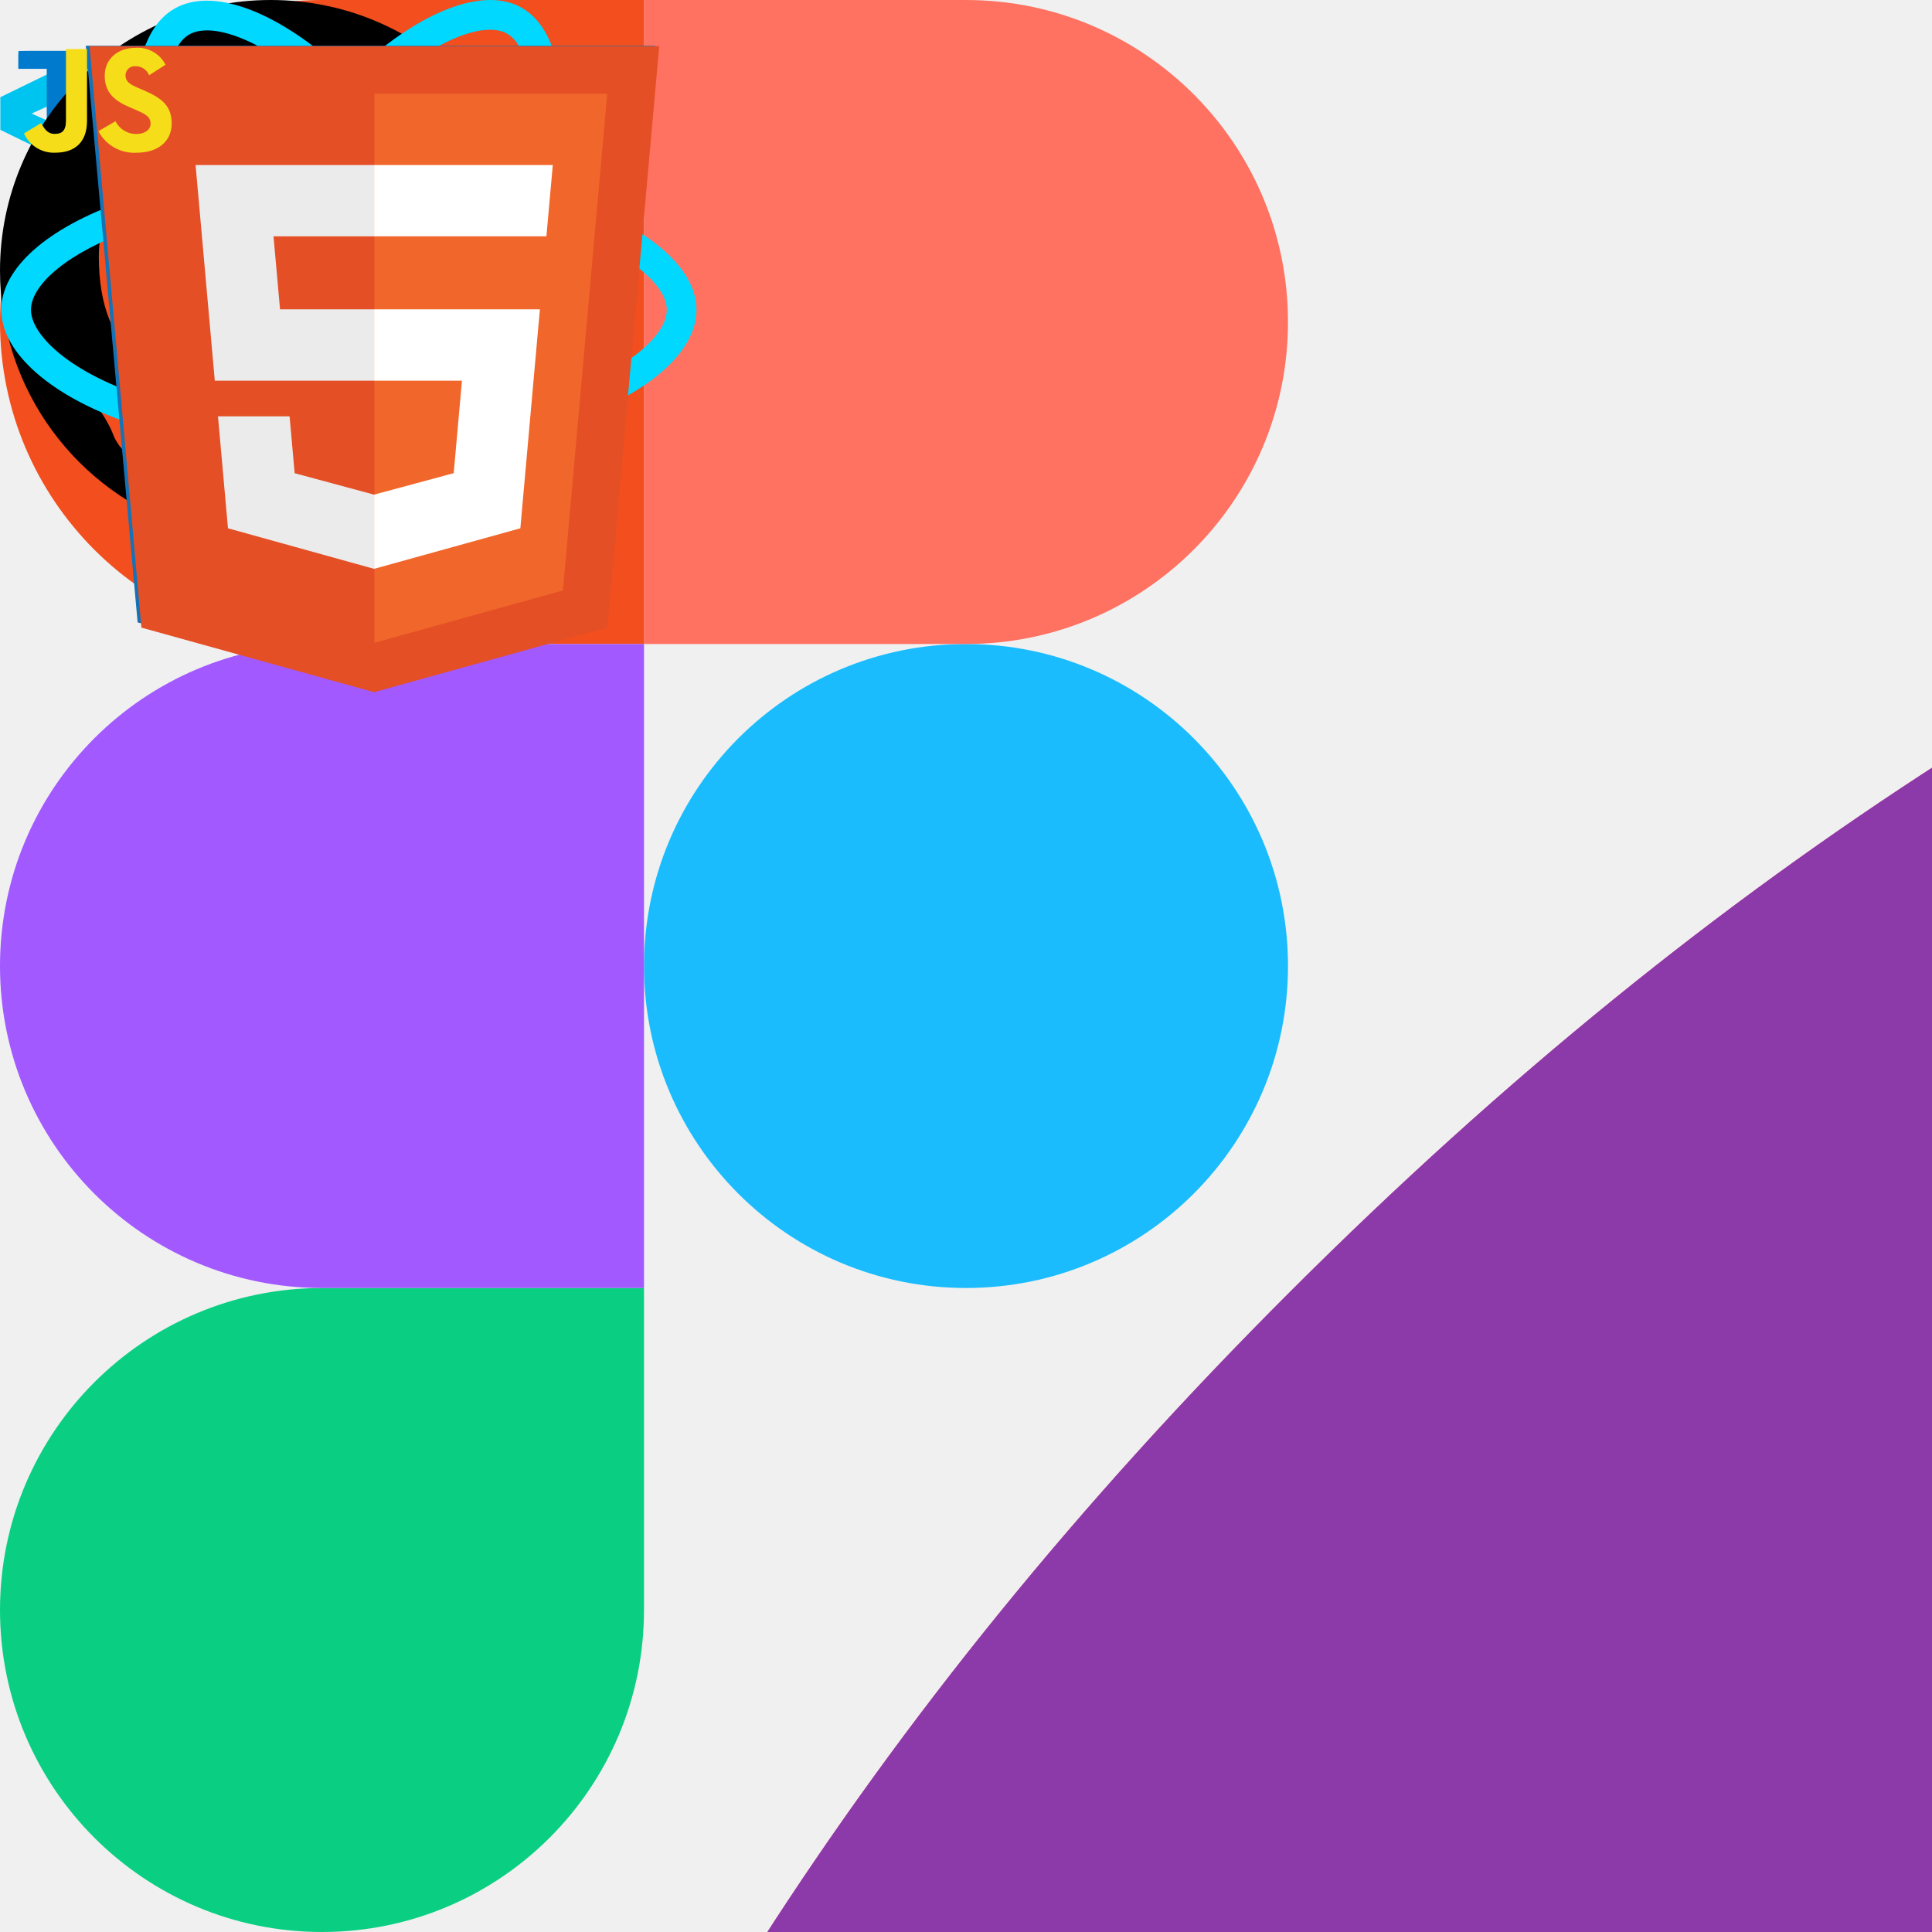
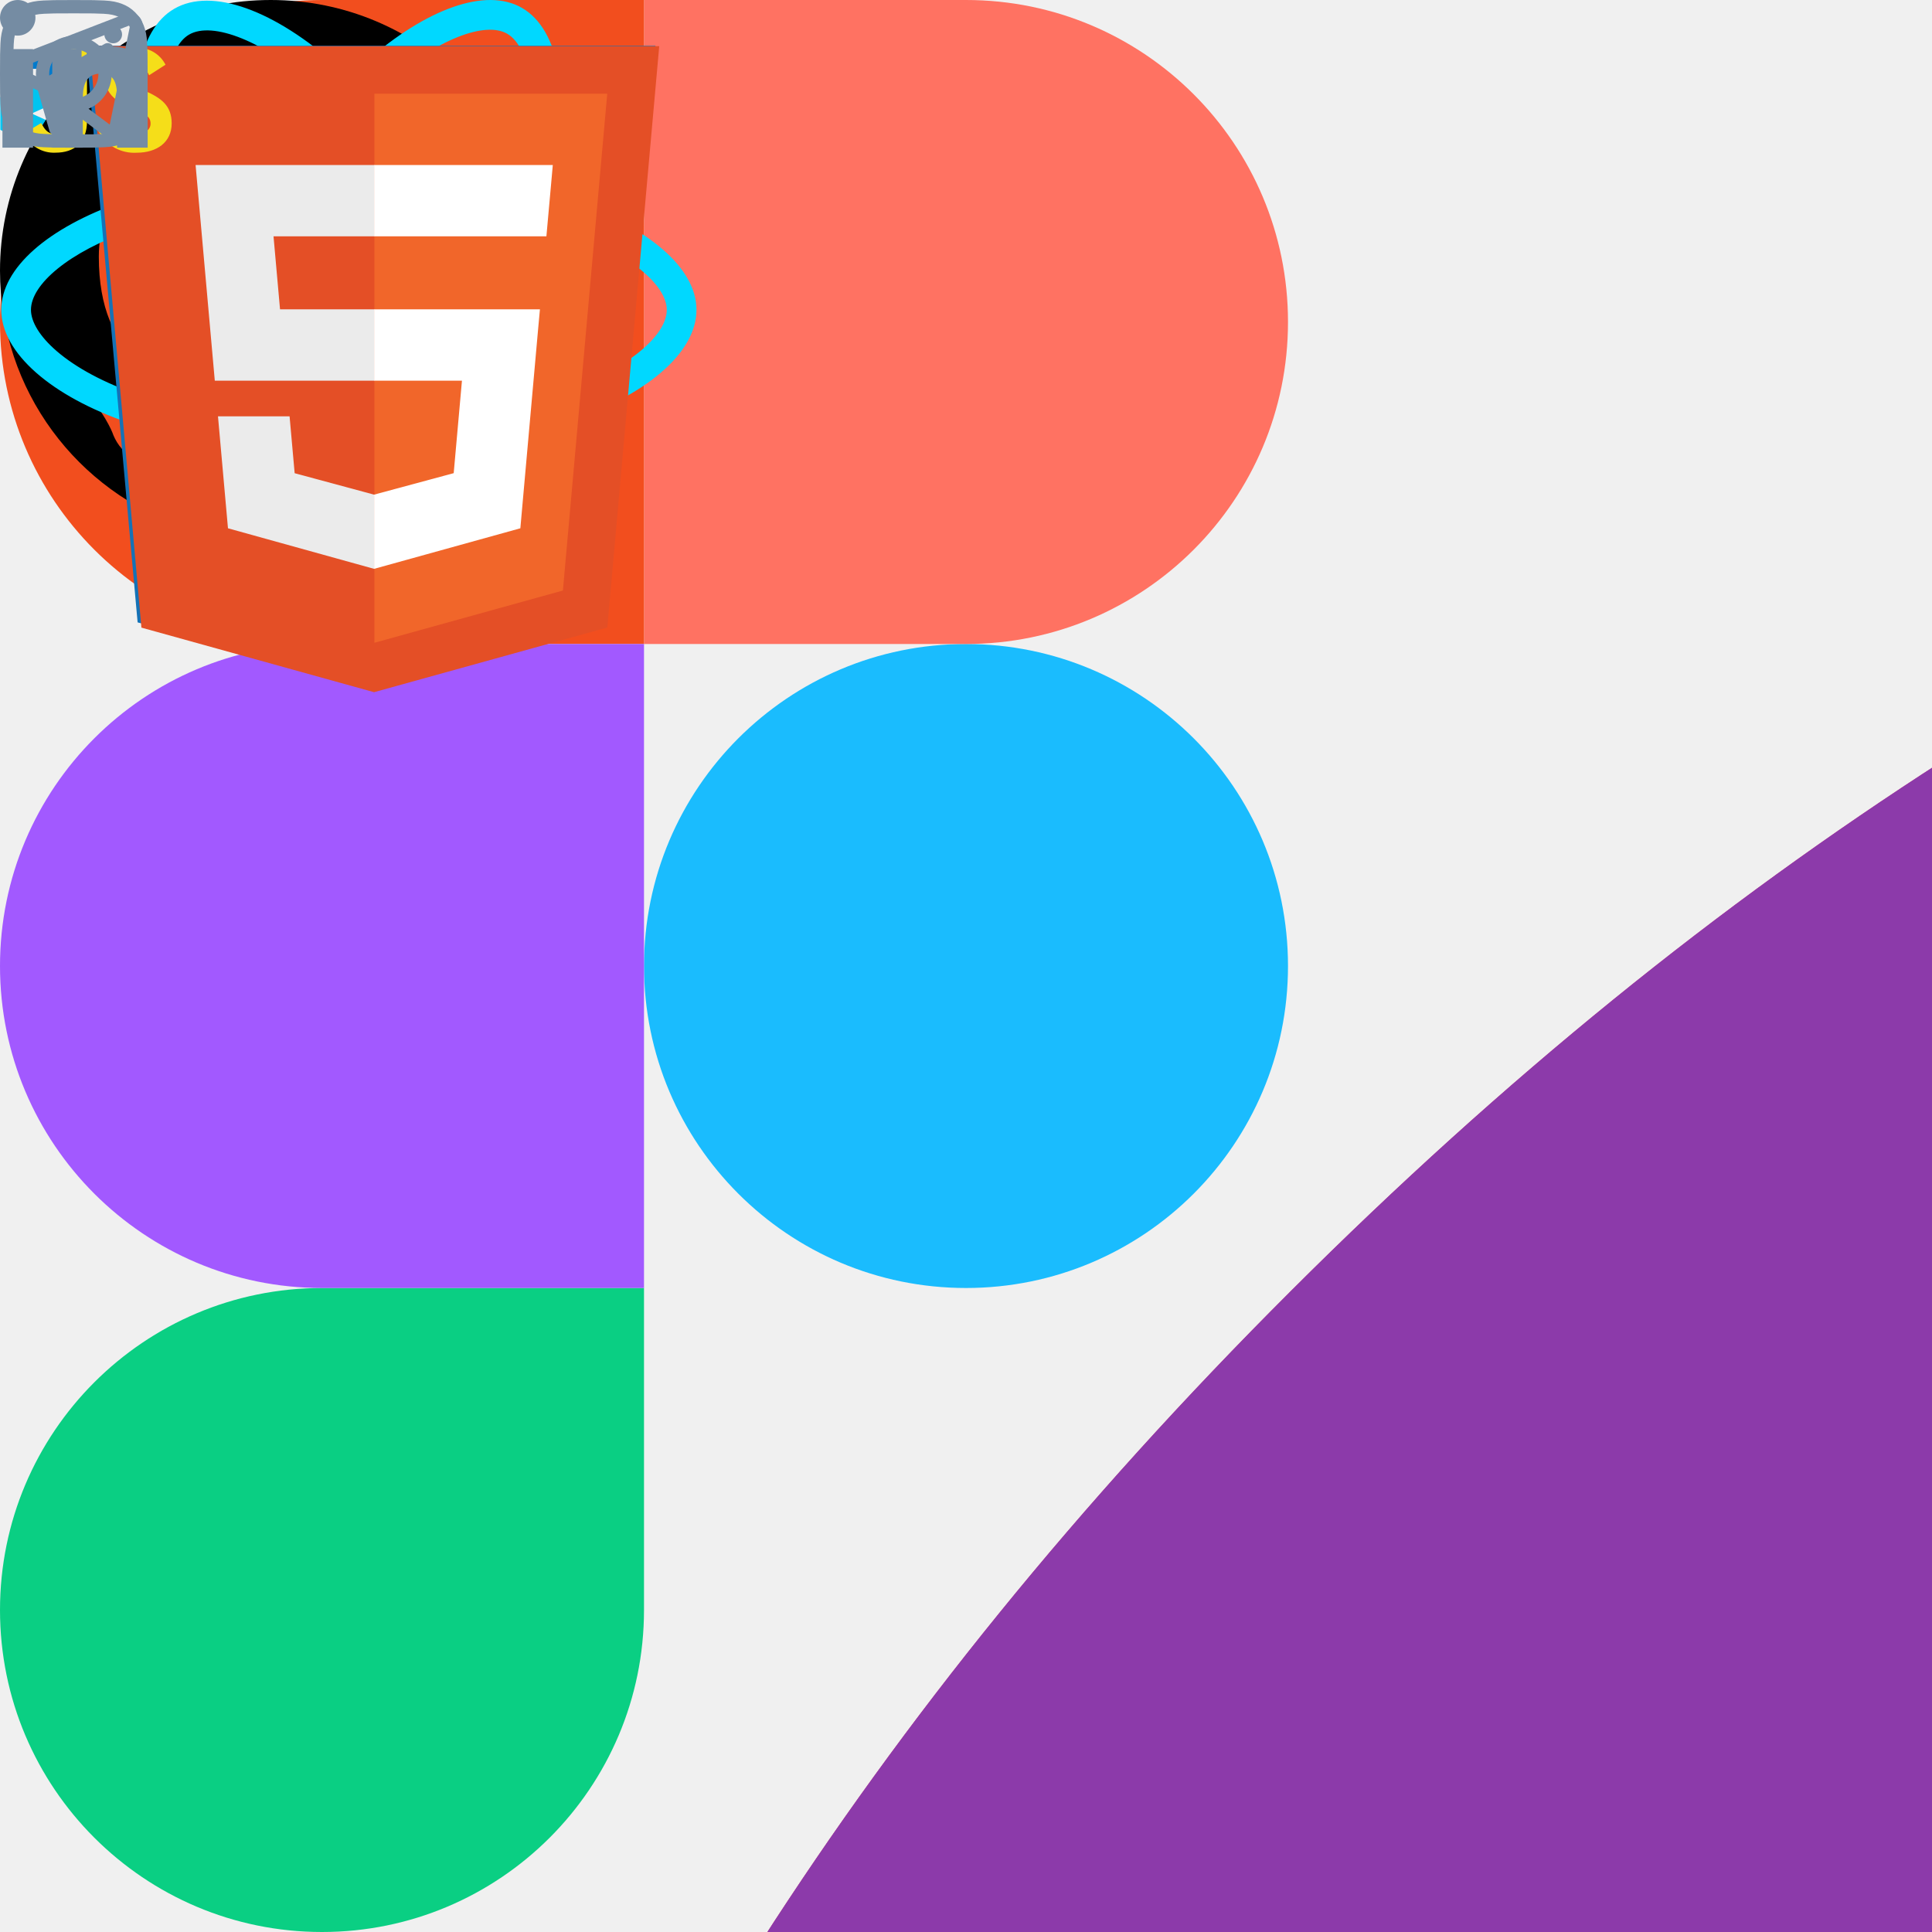
<svg xmlns="http://www.w3.org/2000/svg" width="314" height="314" viewBox="0 0 314 314" fill="none">
  <g id="logo">
    <path d="M0.055 15.795V21.104L15.102 28.451V22.949L5.135 18.449L15.102 13.967V8.465L0.055 15.795ZM34.315 0.977L18.266 36.045H23.803L39.852 0.977H34.315Z" fill="#00C4F0" />
-   </g>
-   <g id="instagram">
-     <defs>
-       <radialGradient id="0" cx="332.14" cy="2511.81" r="3263.54" gradientUnits="userSpaceOnUse">
-         <stop offset=".09" stop-color="#fa8f21" />
-         <stop offset=".78" stop-color="#d82d7e" />
-       </radialGradient>
-       <radialGradient id="1" cx="1516.14" cy="2623.81" r="2572.12" gradientUnits="userSpaceOnUse">
-         <stop offset=".64" stop-color="#8c3aaa" stop-opacity="0" />
-         <stop offset="1" stop-color="#8c3aaa" />
-       </radialGradient>
-     </defs>
-     <path d="M833.4,1250c0-230.11,186.49-416.7,416.6-416.7s416.7,186.59,416.7,416.7-186.59,416.7-416.7,416.7S833.4,1480.11,833.4,1250m-225.26,0c0,354.5,287.36,641.86,641.86,641.86S1891.86,1604.5,1891.86,1250,1604.5,608.14,1250,608.14,608.14,895.5,608.14,1250M1767.27,582.69a150,150,0,1,0,150.06-149.94h-0.06a150.07,150.07,0,0,0-150,149.94M745,2267.47c-121.87-5.55-188.11-25.85-232.13-43-58.36-22.72-100-49.78-143.78-93.5s-70.88-85.32-93.5-143.68c-17.16-44-37.46-110.26-43-232.13-6.06-131.76-7.27-171.34-7.27-505.15s1.31-373.28,7.27-505.15c5.55-121.87,26-188,43-232.13,22.72-58.36,49.78-100,93.5-143.78s85.32-70.88,143.78-93.5c44-17.16,110.26-37.46,232.13-43,131.76-6.06,171.34-7.27,505-7.27s373.28,1.31,505.15,7.27c121.87,5.55,188,26,232.13,43,58.36,22.62,100,49.78,143.78,93.5s70.78,85.42,93.5,143.78c17.16,44,37.46,110.26,43,232.13,6.06,131.87,7.27,171.34,7.27,505.15s-1.21,373.28-7.27,505.15c-5.55,121.87-25.95,188.11-43,232.13-22.72,58.36-49.78,100-93.5,143.68s-85.42,70.78-143.78,93.5c-44,17.16-110.26,37.46-232.13,43-131.76,6.06-171.34,7.27-505.15,7.27s-373.28-1.21-505-7.27M734.65,7.57c-133.07,6.06-224,27.16-303.41,58.06C349,97.54,279.38,140.35,209.81,209.81S97.54,349,65.63,431.24c-30.9,79.46-52,170.34-58.06,303.41C1.41,867.93,0,910.54,0,1250s1.41,382.07,7.57,515.35c6.06,133.08,27.16,223.95,58.06,303.41,31.91,82.19,74.62,152,144.18,221.43S349,2402.37,431.24,2434.37c79.56,30.9,170.34,52,303.41,58.06C868,2498.49,910.54,2500,1250,2500s382.07-1.41,515.35-7.57c133.08-6.06,223.95-27.16,303.41-58.06,82.19-32,151.86-74.72,221.43-144.18s112.18-139.24,144.18-221.43c30.9-79.46,52.1-170.34,58.06-303.41,6.06-133.38,7.47-175.89,7.47-515.35s-1.41-382.07-7.47-515.35c-6.06-133.08-27.16-224-58.06-303.41-32-82.19-74.72-151.86-144.18-221.43S2150.95,97.54,2068.86,65.63c-79.56-30.9-170.44-52.1-303.41-58.06C1632.17,1.51,1589.56,0,1250.1,0S868,1.41,734.65,7.57" fill="url(#0)" />
-     <path d="M833.4,1250c0-230.11,186.49-416.7,416.6-416.7s416.7,186.59,416.7,416.7-186.59,416.7-416.7,416.7S833.4,1480.11,833.4,1250m-225.26,0c0,354.5,287.36,641.86,641.86,641.86S1891.86,1604.5,1891.86,1250,1604.5,608.14,1250,608.14,608.14,895.5,608.14,1250M1767.27,582.69a150,150,0,1,0,150.06-149.94h-0.06a150.07,150.07,0,0,0-150,149.94M745,2267.47c-121.87-5.55-188.11-25.85-232.13-43-58.36-22.72-100-49.78-143.78-93.5s-70.88-85.32-93.5-143.68c-17.16-44-37.46-110.26-43-232.13-6.06-131.76-7.27-171.34-7.27-505.15s1.31-373.28,7.27-505.15c5.55-121.87,26-188,43-232.13,22.72-58.36,49.78-100,93.5-143.78s85.32-70.88,143.78-93.5c44-17.16,110.26-37.46,232.13-43,131.76-6.06,171.34-7.27,505-7.27s373.28,1.31,505.15,7.27c121.87,5.55,188,26,232.13,43,58.36,22.62,100,49.78,143.78,93.5s70.78,85.42,93.5,143.78c17.16,44,37.46,110.26,43,232.13,6.06,131.87,7.27,171.34,7.27,505.15s-1.21,373.28-7.27,505.15c-5.55,121.87-25.95,188.11-43,232.13-22.72,58.36-49.78,100-93.5,143.68s-85.42,70.78-143.78,93.5c-44,17.16-110.26,37.46-232.13,43-131.76,6.06-171.34,7.27-505.15,7.27s-373.28-1.21-505-7.27M734.65,7.57c-133.07,6.06-224,27.16-303.41,58.06C349,97.54,279.38,140.35,209.81,209.81S97.54,349,65.63,431.24c-30.9,79.46-52,170.34-58.06,303.41C1.41,867.93,0,910.54,0,1250s1.41,382.07,7.57,515.35c6.06,133.08,27.16,223.95,58.06,303.41,31.91,82.19,74.62,152,144.18,221.43S349,2402.37,431.24,2434.37c79.56,30.9,170.34,52,303.41,58.06C868,2498.49,910.54,2500,1250,2500s382.07-1.41,515.35-7.57c133.08-6.06,223.95-27.16,303.41-58.06,82.19-32,151.86-74.72,221.43-144.18s112.18-139.24,144.18-221.43c30.9-79.46,52.1-170.34,58.06-303.41,6.06-133.38,7.47-175.89,7.47-515.35s-1.41-382.07-7.47-515.35c-6.06-133.08-27.16-224-58.06-303.41-32-82.19-74.72-151.86-144.18-221.43S2150.95,97.54,2068.86,65.63c-79.56-30.9-170.44-52.1-303.41-58.06C1632.17,1.51,1589.56,0,1250.1,0S868,1.41,734.65,7.57" fill="url(#1)" />
  </g>
  <g id="ts">
    <path d="M23.827,8.243A4.424,4.424,0,0,1,26.05,9.524a5.853,5.853,0,0,1,.852,1.143c.011.045-1.534,1.083-2.471,1.662-.034.023-.169-.124-.322-.35a2.014,2.014,0,0,0-1.67-1c-1.077-.074-1.771.49-1.766,1.433a1.3,1.3,0,0,0,.153.666c.237.49.677.784,2.059,1.383,2.544,1.095,3.636,1.817,4.31,2.843a5.158,5.158,0,0,1,.416,4.333,4.764,4.764,0,0,1-3.932,2.815,10.9,10.9,0,0,1-2.708-.028,6.531,6.531,0,0,1-3.616-1.884,6.278,6.278,0,0,1-.926-1.371,2.655,2.655,0,0,1,.327-.208c.158-.09.756-.434,1.32-.761L19.1,19.6l.214.312a4.771,4.771,0,0,0,1.35,1.292,3.3,3.3,0,0,0,3.458-.175,1.545,1.545,0,0,0,.2-1.974c-.276-.395-.84-.727-2.443-1.422a8.8,8.8,0,0,1-3.349-2.055,4.687,4.687,0,0,1-.976-1.777,7.116,7.116,0,0,1-.062-2.268,4.332,4.332,0,0,1,3.644-3.374A9,9,0,0,1,23.827,8.243ZM15.484,9.726l.011,1.454h-4.63V24.328H7.6V11.183H2.97V9.755A13.986,13.986,0,0,1,3.01,8.289c.017-.023,2.832-.034,6.245-.028l6.211.017Z" style="fill:#007acc" />
  </g>
  <g id="figma">
    <path fill-rule="evenodd" clip-rule="evenodd" d="M104.667 157C104.667 128.098 128.098 104.667 157 104.667C185.902 104.667 209.333 128.098 209.333 157C209.333 185.902 185.902 209.333 157 209.333C128.098 209.333 104.667 185.902 104.667 157Z" fill="#1ABCFE" />
    <path fill-rule="evenodd" clip-rule="evenodd" d="M0 261.667C0 232.764 23.43 209.333 52.333 209.333H104.667V261.667C104.667 290.569 81.236 314 52.333 314C23.43 314 0 290.569 0 261.667Z" fill="#0ACF83" />
    <path fill-rule="evenodd" clip-rule="evenodd" d="M104.667 0V104.667H157C185.902 104.667 209.333 81.236 209.333 52.333C209.333 23.43 185.902 0 157 0H104.667Z" fill="#FF7262" />
    <path fill-rule="evenodd" clip-rule="evenodd" d="M0 52.333C0 81.236 23.43 104.667 52.333 104.667H104.667V0H52.333C23.43 0 0 23.43 0 52.333Z" fill="#F24E1E" />
    <path fill-rule="evenodd" clip-rule="evenodd" d="M0 157C0 185.902 23.43 209.333 52.333 209.333H104.667V104.667H52.333C23.43 104.667 0 128.098 0 157Z" fill="#A259FF" />
  </g>
  <g id="git">
    <path fill-rule="evenodd" clip-rule="evenodd" d="M44 0C19.69 0 0 19.69 0 44C0 63.47 12.595 79.915 30.085 85.745C32.285 86.13 33.11 84.81 33.11 83.655C33.11 82.61 33.055 79.145 33.055 75.46C22 77.495 19.14 72.765 18.26 70.29C17.765 69.025 15.62 65.12 13.75 64.075C12.21 63.25 10.01 61.215 13.695 61.16C17.16 61.105 19.635 64.35 20.46 65.67C24.42 72.325 30.745 70.455 33.275 69.3C33.66 66.44 34.815 64.515 36.08 63.415C26.29 62.315 16.06 58.52 16.06 41.69C16.06 36.905 17.765 32.945 20.57 29.865C20.13 28.765 18.59 24.255 21.01 18.205C21.01 18.205 24.695 17.05 33.11 22.715C36.63 21.725 40.37 21.23 44.11 21.23C47.85 21.23 51.59 21.725 55.11 22.715C63.525 16.995 67.21 18.205 67.21 18.205C69.63 24.255 68.09 28.765 67.65 29.865C70.455 32.945 72.16 36.85 72.16 41.69C72.16 58.575 61.875 62.315 52.085 63.415C53.68 64.79 55.055 67.43 55.055 71.555C55.055 77.44 55 82.17 55 83.655C55 84.81 55.825 86.185 58.025 85.745C66.76 82.796 74.35 77.182 79.727 69.694C85.104 62.205 87.997 53.219 88 44C88 19.69 68.31 0 44 0Z" fill="black" />
  </g>
  <g id="react">
    <path d="M93.106 32.703C91.903 32.289 90.69 31.905 89.469 31.552C89.674 30.711 89.863 29.879 90.031 29.062C92.784 15.648 90.984 4.842 84.836 1.284C78.942 -2.127 69.302 1.429 59.566 9.933C58.606 10.773 57.668 11.637 56.752 12.524C56.139 11.934 55.515 11.356 54.88 10.789C44.677 1.696 34.449 -2.136 28.308 1.432C22.419 4.854 20.675 15.013 23.154 27.725C23.4 28.984 23.679 30.237 23.989 31.482C22.541 31.895 21.144 32.334 19.807 32.802C7.844 36.988 0.205 43.548 0.205 50.353C0.205 57.381 8.406 64.43 20.866 68.704C21.876 69.049 22.895 69.369 23.921 69.663C23.588 71.004 23.292 72.354 23.034 73.711C20.671 86.204 22.516 96.122 28.389 99.522C34.456 103.033 44.637 99.425 54.551 90.727C55.355 90.02 56.141 89.293 56.908 88.546C57.9 89.507 58.919 90.439 59.963 91.343C69.566 99.636 79.05 102.985 84.918 99.576C90.978 96.055 92.948 85.4 90.391 72.436C90.189 71.42 89.963 70.409 89.713 69.405C90.428 69.192 91.13 68.973 91.814 68.746C104.767 64.438 113.195 57.475 113.195 50.353C113.195 43.523 105.309 36.919 93.106 32.703ZM90.296 64.147C89.678 64.353 89.044 64.55 88.398 64.743C86.968 60.2 85.039 55.368 82.677 50.376C84.93 45.504 86.786 40.734 88.176 36.22C89.332 36.556 90.453 36.91 91.535 37.283C101.991 40.896 108.369 46.237 108.369 50.353C108.369 54.737 101.481 60.428 90.296 64.147ZM85.656 73.376C86.787 79.109 86.948 84.292 86.199 88.344C85.526 91.984 84.173 94.412 82.499 95.384C78.939 97.453 71.323 94.764 63.111 87.671C62.14 86.831 61.193 85.963 60.27 85.07C63.454 81.576 66.636 77.513 69.741 73.001C75.204 72.514 80.364 71.719 85.044 70.633C85.269 71.543 85.473 72.457 85.656 73.376ZM38.726 95.026C35.247 96.259 32.476 96.295 30.801 95.325C27.237 93.262 25.755 85.298 27.776 74.615C28.017 73.353 28.291 72.097 28.601 70.85C33.229 71.878 38.352 72.617 43.828 73.062C46.954 77.478 50.228 81.536 53.527 85.089C52.826 85.77 52.108 86.434 51.374 87.079C46.99 90.925 42.597 93.654 38.726 95.026ZM22.428 64.12C16.918 62.23 12.368 59.774 9.249 57.093C6.447 54.685 5.032 52.293 5.032 50.353C5.032 46.223 11.166 40.956 21.396 37.377C22.638 36.943 23.937 36.533 25.286 36.148C26.7 40.764 28.554 45.59 30.793 50.471C28.525 55.423 26.644 60.327 25.216 64.997C24.28 64.728 23.35 64.436 22.428 64.12ZM27.891 26.795C25.768 15.903 27.178 7.687 30.727 5.625C34.507 3.429 42.865 6.56 51.675 14.412C52.25 14.925 52.815 15.448 53.371 15.982C50.088 19.52 46.844 23.548 43.745 27.937C38.431 28.431 33.344 29.225 28.668 30.289C28.38 29.131 28.121 27.966 27.891 26.795V26.795ZM76.63 38.874C75.525 36.959 74.38 35.068 73.194 33.202C76.799 33.66 80.253 34.267 83.497 35.01C82.523 38.142 81.309 41.417 79.881 44.775C78.837 42.787 77.753 40.819 76.63 38.874ZM56.754 19.444C58.981 21.865 61.21 24.568 63.404 27.5C58.955 27.289 54.498 27.289 50.049 27.498C52.244 24.592 54.493 21.893 56.754 19.444ZM36.751 38.907C35.642 40.837 34.579 42.792 33.561 44.771C32.156 41.425 30.953 38.136 29.971 34.958C33.195 34.235 36.633 33.643 40.215 33.194C39.016 35.07 37.861 36.975 36.751 38.907V38.907ZM40.318 67.857C36.617 67.442 33.127 66.881 29.904 66.177C30.902 62.943 32.131 59.583 33.567 56.165C34.589 58.146 35.657 60.103 36.77 62.033C37.915 64.018 39.1 65.961 40.318 67.857ZM56.888 81.603C54.6 79.126 52.318 76.385 50.089 73.437C52.253 73.522 54.458 73.566 56.7 73.566C59.003 73.566 61.28 73.514 63.52 73.414C61.32 76.415 59.099 79.159 56.888 81.603ZM79.926 55.991C81.437 59.446 82.71 62.788 83.72 65.967C80.444 66.717 76.907 67.321 73.18 67.77C74.375 65.87 75.531 63.946 76.649 62C77.786 60.021 78.878 58.018 79.926 55.991ZM72.468 59.579C70.756 62.563 68.949 65.491 67.047 68.357C63.604 68.602 60.152 68.723 56.7 68.722C53.184 68.722 49.764 68.612 46.47 68.397C44.519 65.538 42.677 62.605 40.947 59.606H40.948C39.226 56.623 37.618 53.575 36.127 50.468C37.614 47.362 39.217 44.312 40.933 41.327L40.933 41.327C42.648 38.341 44.475 35.421 46.411 32.573C49.771 32.318 53.217 32.185 56.7 32.185H56.7C60.198 32.185 63.648 32.319 67.008 32.577C68.924 35.419 70.74 38.33 72.452 41.301C74.174 44.28 75.798 47.315 77.323 50.4C75.814 53.517 74.194 56.578 72.468 59.579ZM82.425 5.481C86.209 7.671 87.68 16.502 85.303 28.084C85.151 28.823 84.981 29.576 84.795 30.339C80.107 29.253 75.017 28.445 69.687 27.943C66.583 23.506 63.366 19.472 60.136 15.979C60.983 15.16 61.849 14.363 62.735 13.587C71.077 6.301 78.873 3.425 82.425 5.481ZM56.7 40.226C62.272 40.226 66.79 44.76 66.79 50.353C66.79 55.946 62.272 60.48 56.7 60.48C51.128 60.48 46.61 55.946 46.61 50.353C46.61 44.76 51.128 40.226 56.7 40.226Z" fill="#00D8FF" />
  </g>
  <g id="css">
    <path d="M22.365 101.154L13.943 7.438H106.523L98.089 101.139L60.176 111.562L22.365 101.154Z" fill="#1572B6" />
    <path d="M60.233 103.597L90.87 95.174L98.078 15.102H60.233V103.597Z" fill="#33A9DC" />
    <path d="M60.233 49.054H75.57L76.628 37.284H60.233V25.79H89.295L89.018 28.872L86.171 60.549H60.233V49.054Z" fill="white" />
    <path d="M60.304 78.904L60.252 78.919L47.344 75.461L46.519 66.294H34.883L36.507 84.341L60.248 90.879L60.304 90.864V78.904Z" fill="#EBEBEB" />
    <path d="M74.584 60.062L73.189 75.453L60.263 78.912V90.871L84.023 84.341L84.199 82.4L86.213 60.062H74.584Z" fill="white" />
    <path d="M60.274 25.79V37.284H32.276L32.044 34.7L31.515 28.872L31.238 25.79H60.274ZM60.233 49.054V60.549H47.486L47.254 57.964L46.729 52.137L46.452 49.054H60.233Z" fill="#EBEBEB" />
  </g>
  <g id="HTML">
    <path d="M22.982 102.004L14.555 7.5H107.143L98.705 101.989L60.793 112.5L22.982 102.004Z" fill="#E44F26" />
    <path d="M60.849 104.468L91.487 95.974L98.694 15.229H60.849V104.468Z" fill="#F1662A" />
    <path d="M60.849 50.276H45.512L44.454 38.407H60.849V26.816H31.787L32.064 29.929L34.91 61.867H60.849V50.276ZM60.849 80.377L60.797 80.392L47.889 76.909L47.064 67.665H35.428L37.052 85.86L60.797 92.453L60.849 92.438V80.377Z" fill="#EBEBEB" />
    <path d="M60.808 50.276V61.867H75.08L73.738 76.901L60.808 80.389V92.449L84.572 85.86L84.744 83.903L87.467 53.389L87.752 50.276H60.808ZM60.808 26.816V38.407H88.805L89.038 35.805L89.567 29.929L89.844 26.816H60.808Z" fill="white" />
  </g>
  <g id="js">
    <path d="M18.774,19.7a3.727,3.727,0,0,0,3.376,2.078c1.418,0,2.324-.709,2.324-1.688,0-1.173-.931-1.589-2.491-2.272l-.856-.367c-2.469-1.052-4.11-2.37-4.11-5.156,0-2.567,1.956-4.52,5.012-4.52A5.058,5.058,0,0,1,26.9,10.52l-2.665,1.711a2.327,2.327,0,0,0-2.2-1.467,1.489,1.489,0,0,0-1.638,1.467c0,1.027.636,1.442,2.1,2.078l.856.366c2.908,1.247,4.549,2.518,4.549,5.376,0,3.081-2.42,4.769-5.671,4.769a6.575,6.575,0,0,1-6.236-3.5ZM6.686,20c.538.954,1.027,1.76,2.2,1.76,1.124,0,1.834-.44,1.834-2.15V7.975h3.422V19.658c0,3.543-2.078,5.156-5.11,5.156A5.312,5.312,0,0,1,3.9,21.688Z" style="fill:#f5de19" />
  </g>
+   <g id="instagramGray">
+     <path fill-rule="evenodd" clip-rule="evenodd" d="M11.996 0.008C8.738 0.008 8.33 0.022 7.05 0.08C5.773 0.138 4.901 0.341 4.138 0.638C3.349 0.944 2.68 1.354 2.013 2.021C1.347 2.688 0.936 3.357 0.63 4.146C0.333 4.909 0.13 5.781 0.072 7.058C0.014 8.338 0 8.746 0 12.004C0 15.262 0.014 15.671 0.072 16.95C0.13 18.227 0.333 19.099 0.63 19.862C0.936 20.651 1.347 21.32 2.013 21.987C2.68 22.654 3.349 23.064 4.138 23.37C4.901 23.667 5.773 23.87 7.05 23.928C8.33 23.986 8.738 24 11.996 24C15.254 24 15.663 23.986 16.942 23.928C18.219 23.87 19.091 23.667 19.854 23.37C20.643 23.064 21.312 22.654 21.979 21.987C22.646 21.32 23.056 20.651 23.363 19.862C23.659 19.099 23.862 18.227 23.92 16.95C23.979 15.671 23.992 15.262 23.992 12.004C23.992 8.746 23.979 8.338 23.92 7.058C23.862 5.781 23.659 4.909 23.363 4.146C23.056 3.357 22.646 2.688 21.979 2.021C21.312 1.354 20.643 0.944 19.854 0.638C19.091 0.341 18.219 0.138 16.942 0.08C15.663 0.022 15.254 0.008 11.996 0.008ZM11.996 2.169C15.199 2.169 15.579 2.182 16.844 2.239C18.013 2.293 18.648 2.488 19.071 2.652C19.631 2.87 20.031 3.13 20.451 3.55C20.87 3.969 21.13 4.369 21.348 4.929C21.512 5.352 21.708 5.987 21.761 7.157C21.819 8.421 21.831 8.801 21.831 12.004C21.831 15.207 21.819 15.587 21.761 16.852C21.708 18.021 21.512 18.656 21.348 19.079C21.13 19.639 20.87 20.039 20.451 20.458C20.031 20.878 19.631 21.138 19.071 21.356C18.648 21.52 18.013 21.715 16.844 21.769C15.579 21.826 15.2 21.839 11.996 21.839C8.793 21.839 8.414 21.826 7.149 21.769C5.979 21.715 5.344 21.52 4.921 21.356C4.361 21.138 3.962 20.878 3.542 20.458C3.122 20.039 2.862 19.639 2.644 19.079C2.48 18.656 2.285 18.021 2.231 16.852C2.174 15.587 2.161 15.207 2.161 12.004C2.161 8.801 2.174 8.421 2.231 7.157C2.285 5.987 2.48 5.352 2.644 4.929C2.862 4.369 3.122 3.969 3.542 3.55C3.962 3.13 4.361 2.87 4.921 2.652C5.344 2.488 5.979 2.293 7.149 2.239C8.414 2.182 8.793 2.169 11.996 2.169ZM11.996 16.003C9.788 16.003 7.997 14.213 7.997 12.004C7.997 9.796 9.788 8.005 11.996 8.005C14.205 8.005 15.995 9.796 15.995 12.004C15.995 14.213 14.205 16.003 11.996 16.003ZM11.996 5.844C8.594 5.844 5.836 8.602 5.836 12.004C5.836 15.406 8.594 18.164 11.996 18.164C15.398 18.164 18.156 15.406 18.156 12.004C18.156 8.602 15.398 5.844 11.996 5.844ZM18.4 7.04C19.195 7.04 19.839 6.395 19.839 5.6C19.839 4.805 19.195 4.161 18.4 4.161C17.605 4.161 16.96 4.805 16.96 5.6C16.96 6.395 17.605 7.04 18.4 7.04Z" fill="#758CA3" />
+   </g>
+   <g id="telegramGray">
+     <path fill-rule="evenodd" clip-rule="evenodd" d="M23.112 4.494C23.43 2.945 21.907 1.657 20.432 2.227L2.342 9.216C0.695 9.853 0.621 12.157 2.225 12.898L6.165 14.716L8.038 21.275C8.136 21.615 8.406 21.879 8.749 21.968C9.092 22.057 9.457 21.958 9.707 21.707L12.594 18.82L16.637 21.853C17.811 22.733 19.502 22.092 19.797 20.655L23.112 4.494ZM3.063 11.082L21.152 4.093L17.837 20.253L13.1 16.7C12.702 16.401 12.145 16.441 11.793 16.793L10.556 18.029L10.928 15.986L18.207 8.707C18.561 8.353 18.599 7.791 18.295 7.393C17.991 6.995 17.439 6.883 17.004 7.132L6.951 12.876L3.063 11.082ZM8.177 14.479L8.783 16.602L9.016 15.321C9.053 15.121 9.149 14.937 9.293 14.793L11.513 12.573L8.177 14.479Z" fill="#758CA3" />
+   </g>
+   <g id="linkedinGray">
+     <path fill-rule="evenodd" clip-rule="evenodd" d="M5.372 24H0.396V7.977H5.372V24ZM2.882 5.791C1.291 5.791 0 4.473 0 2.882C2.37147e-08 1.291 1.29 0 2.882 0C4.473 0 5.763 1.291 5.763 2.882C5.763 4.473 4.472 5.791 2.882 5.791ZM23.995 24H19.03V16.2C19.03 14.341 18.992 11.957 16.443 11.957C13.856 11.957 13.459 13.977 13.459 16.066V24H8.489V7.977H13.261V10.162H13.331C13.995 8.904 15.618 7.575 18.039 7.575C23.074 7.575 24 10.891 24 15.198V24H23.995Z" fill="#758CA3" />
+   </g>
+   <g id="instagram">
+     <defs>
+       <radialGradient id="0" cx="332.14" cy="2511.81" r="3263.54" gradientUnits="userSpaceOnUse">
+         <stop offset=".09" stop-color="#fa8f21" />
+         <stop offset=".78" stop-color="#d82d7e" />
+       </radialGradient>
+       <radialGradient id="1" cx="1516.14" cy="2623.81" r="2572.12" gradientUnits="userSpaceOnUse">
+         <stop offset=".64" stop-color="#8c3aaa" stop-opacity="0" />
+         <stop offset="1" stop-color="#8c3aaa" />
+       </radialGradient>
+     </defs>
+     <path d="M833.4,1250c0-230.11,186.49-416.7,416.6-416.7s416.7,186.59,416.7,416.7-186.59,416.7-416.7,416.7S833.4,1480.11,833.4,1250m-225.26,0c0,354.5,287.36,641.86,641.86,641.86S1891.86,1604.5,1891.86,1250,1604.5,608.14,1250,608.14,608.14,895.5,608.14,1250M1767.27,582.69a150,150,0,1,0,150.06-149.94h-0.06a150.07,150.07,0,0,0-150,149.94M745,2267.47c-121.87-5.55-188.11-25.85-232.13-43-58.36-22.72-100-49.78-143.78-93.5s-70.88-85.32-93.5-143.68c-17.16-44-37.46-110.26-43-232.13-6.06-131.76-7.27-171.34-7.27-505.15s1.31-373.28,7.27-505.15c5.55-121.87,26-188,43-232.13,22.72-58.36,49.78-100,93.5-143.78s85.32-70.88,143.78-93.5c44-17.16,110.26-37.46,232.13-43,131.76-6.06,171.34-7.27,505-7.27s373.28,1.31,505.15,7.27c121.87,5.55,188,26,232.13,43,58.36,22.62,100,49.78,143.78,93.5s70.78,85.42,93.5,143.78c17.16,44,37.46,110.26,43,232.13,6.06,131.87,7.27,171.34,7.27,505.15s-1.21,373.28-7.27,505.15c-5.55,121.87-25.95,188.11-43,232.13-22.72,58.36-49.78,100-93.5,143.68s-85.42,70.78-143.78,93.5c-44,17.16-110.26,37.46-232.13,43-131.76,6.06-171.34,7.27-505.15,7.27s-373.28-1.21-505-7.27M734.65,7.57c-133.07,6.06-224,27.16-303.41,58.06C349,97.54,279.38,140.35,209.81,209.81S97.54,349,65.63,431.24c-30.9,79.46-52,170.34-58.06,303.41C1.41,867.93,0,910.54,0,1250s1.41,382.07,7.57,515.35c6.06,133.08,27.16,223.95,58.06,303.41,31.91,82.19,74.62,152,144.18,221.43S349,2402.37,431.24,2434.37c79.56,30.9,170.34,52,303.41,58.06C868,2498.49,910.54,2500,1250,2500s382.07-1.41,515.35-7.57c133.08-6.06,223.95-27.16,303.41-58.06,82.19-32,151.86-74.72,221.43-144.18s112.18-139.24,144.18-221.43c30.9-79.46,52.1-170.34,58.06-303.41,6.06-133.38,7.47-175.89,7.47-515.35s-1.41-382.07-7.47-515.35c-6.06-133.08-27.16-224-58.06-303.41-32-82.19-74.72-151.86-144.18-221.43S2150.95,97.54,2068.86,65.63c-79.56-30.9-170.44-52.1-303.41-58.06C1632.17,1.51,1589.56,0,1250.1,0S868,1.41,734.65,7.57" fill="url(#0)" />
+     <path d="M833.4,1250c0-230.11,186.49-416.7,416.6-416.7s416.7,186.59,416.7,416.7-186.59,416.7-416.7,416.7S833.4,1480.11,833.4,1250m-225.26,0c0,354.5,287.36,641.86,641.86,641.86S1891.86,1604.5,1891.86,1250,1604.5,608.14,1250,608.14,608.14,895.5,608.14,1250M1767.27,582.69a150,150,0,1,0,150.06-149.94h-0.06a150.07,150.07,0,0,0-150,149.94M745,2267.47c-121.87-5.55-188.11-25.85-232.13-43-58.36-22.72-100-49.78-143.78-93.5s-70.88-85.32-93.5-143.68c-17.16-44-37.46-110.26-43-232.13-6.06-131.76-7.27-171.34-7.27-505.15s1.31-373.28,7.27-505.15c5.55-121.87,26-188,43-232.13,22.72-58.36,49.78-100,93.5-143.78s85.32-70.88,143.78-93.5c44-17.16,110.26-37.46,232.13-43,131.76-6.06,171.34-7.27,505-7.27s373.28,1.31,505.15,7.27c121.87,5.55,188,26,232.13,43,58.36,22.62,100,49.78,143.78,93.5s70.78,85.42,93.5,143.78c17.16,44,37.46,110.26,43,232.13,6.06,131.87,7.27,171.34,7.27,505.15s-1.21,373.28-7.27,505.15c-5.55,121.87-25.95,188.11-43,232.13-22.72,58.36-49.78,100-93.5,143.68s-85.42,70.78-143.78,93.5c-44,17.16-110.26,37.46-232.13,43-131.76,6.06-171.34,7.27-505.15,7.27s-373.28-1.21-505-7.27M734.65,7.57c-133.07,6.06-224,27.16-303.41,58.06C349,97.54,279.38,140.35,209.81,209.81S97.54,349,65.63,431.24c-30.9,79.46-52,170.34-58.06,303.41C1.41,867.93,0,910.54,0,1250s1.41,382.07,7.57,515.35c6.06,133.08,27.16,223.95,58.06,303.41,31.91,82.19,74.62,152,144.18,221.43S349,2402.37,431.24,2434.37c79.56,30.9,170.34,52,303.41,58.06C868,2498.49,910.54,2500,1250,2500s382.07-1.41,515.35-7.57c133.08-6.06,223.95-27.16,303.41-58.06,82.19-32,151.86-74.72,221.43-144.18s112.18-139.24,144.18-221.43c30.9-79.46,52.1-170.34,58.06-303.41,6.06-133.38,7.47-175.89,7.47-515.35s-1.41-382.07-7.47-515.35c-6.06-133.08-27.16-224-58.06-303.41-32-82.19-74.72-151.86-144.18-221.43S2150.95,97.54,2068.86,65.63c-79.56-30.9-170.44-52.1-303.41-58.06C1632.17,1.51,1589.56,0,1250.1,0S868,1.41,734.65,7.57" fill="url(#1)" />
+   </g>
+   <g id="telegram" />
+   <g id="linkedin" />
  <g id="location">

    </g>
</svg>
